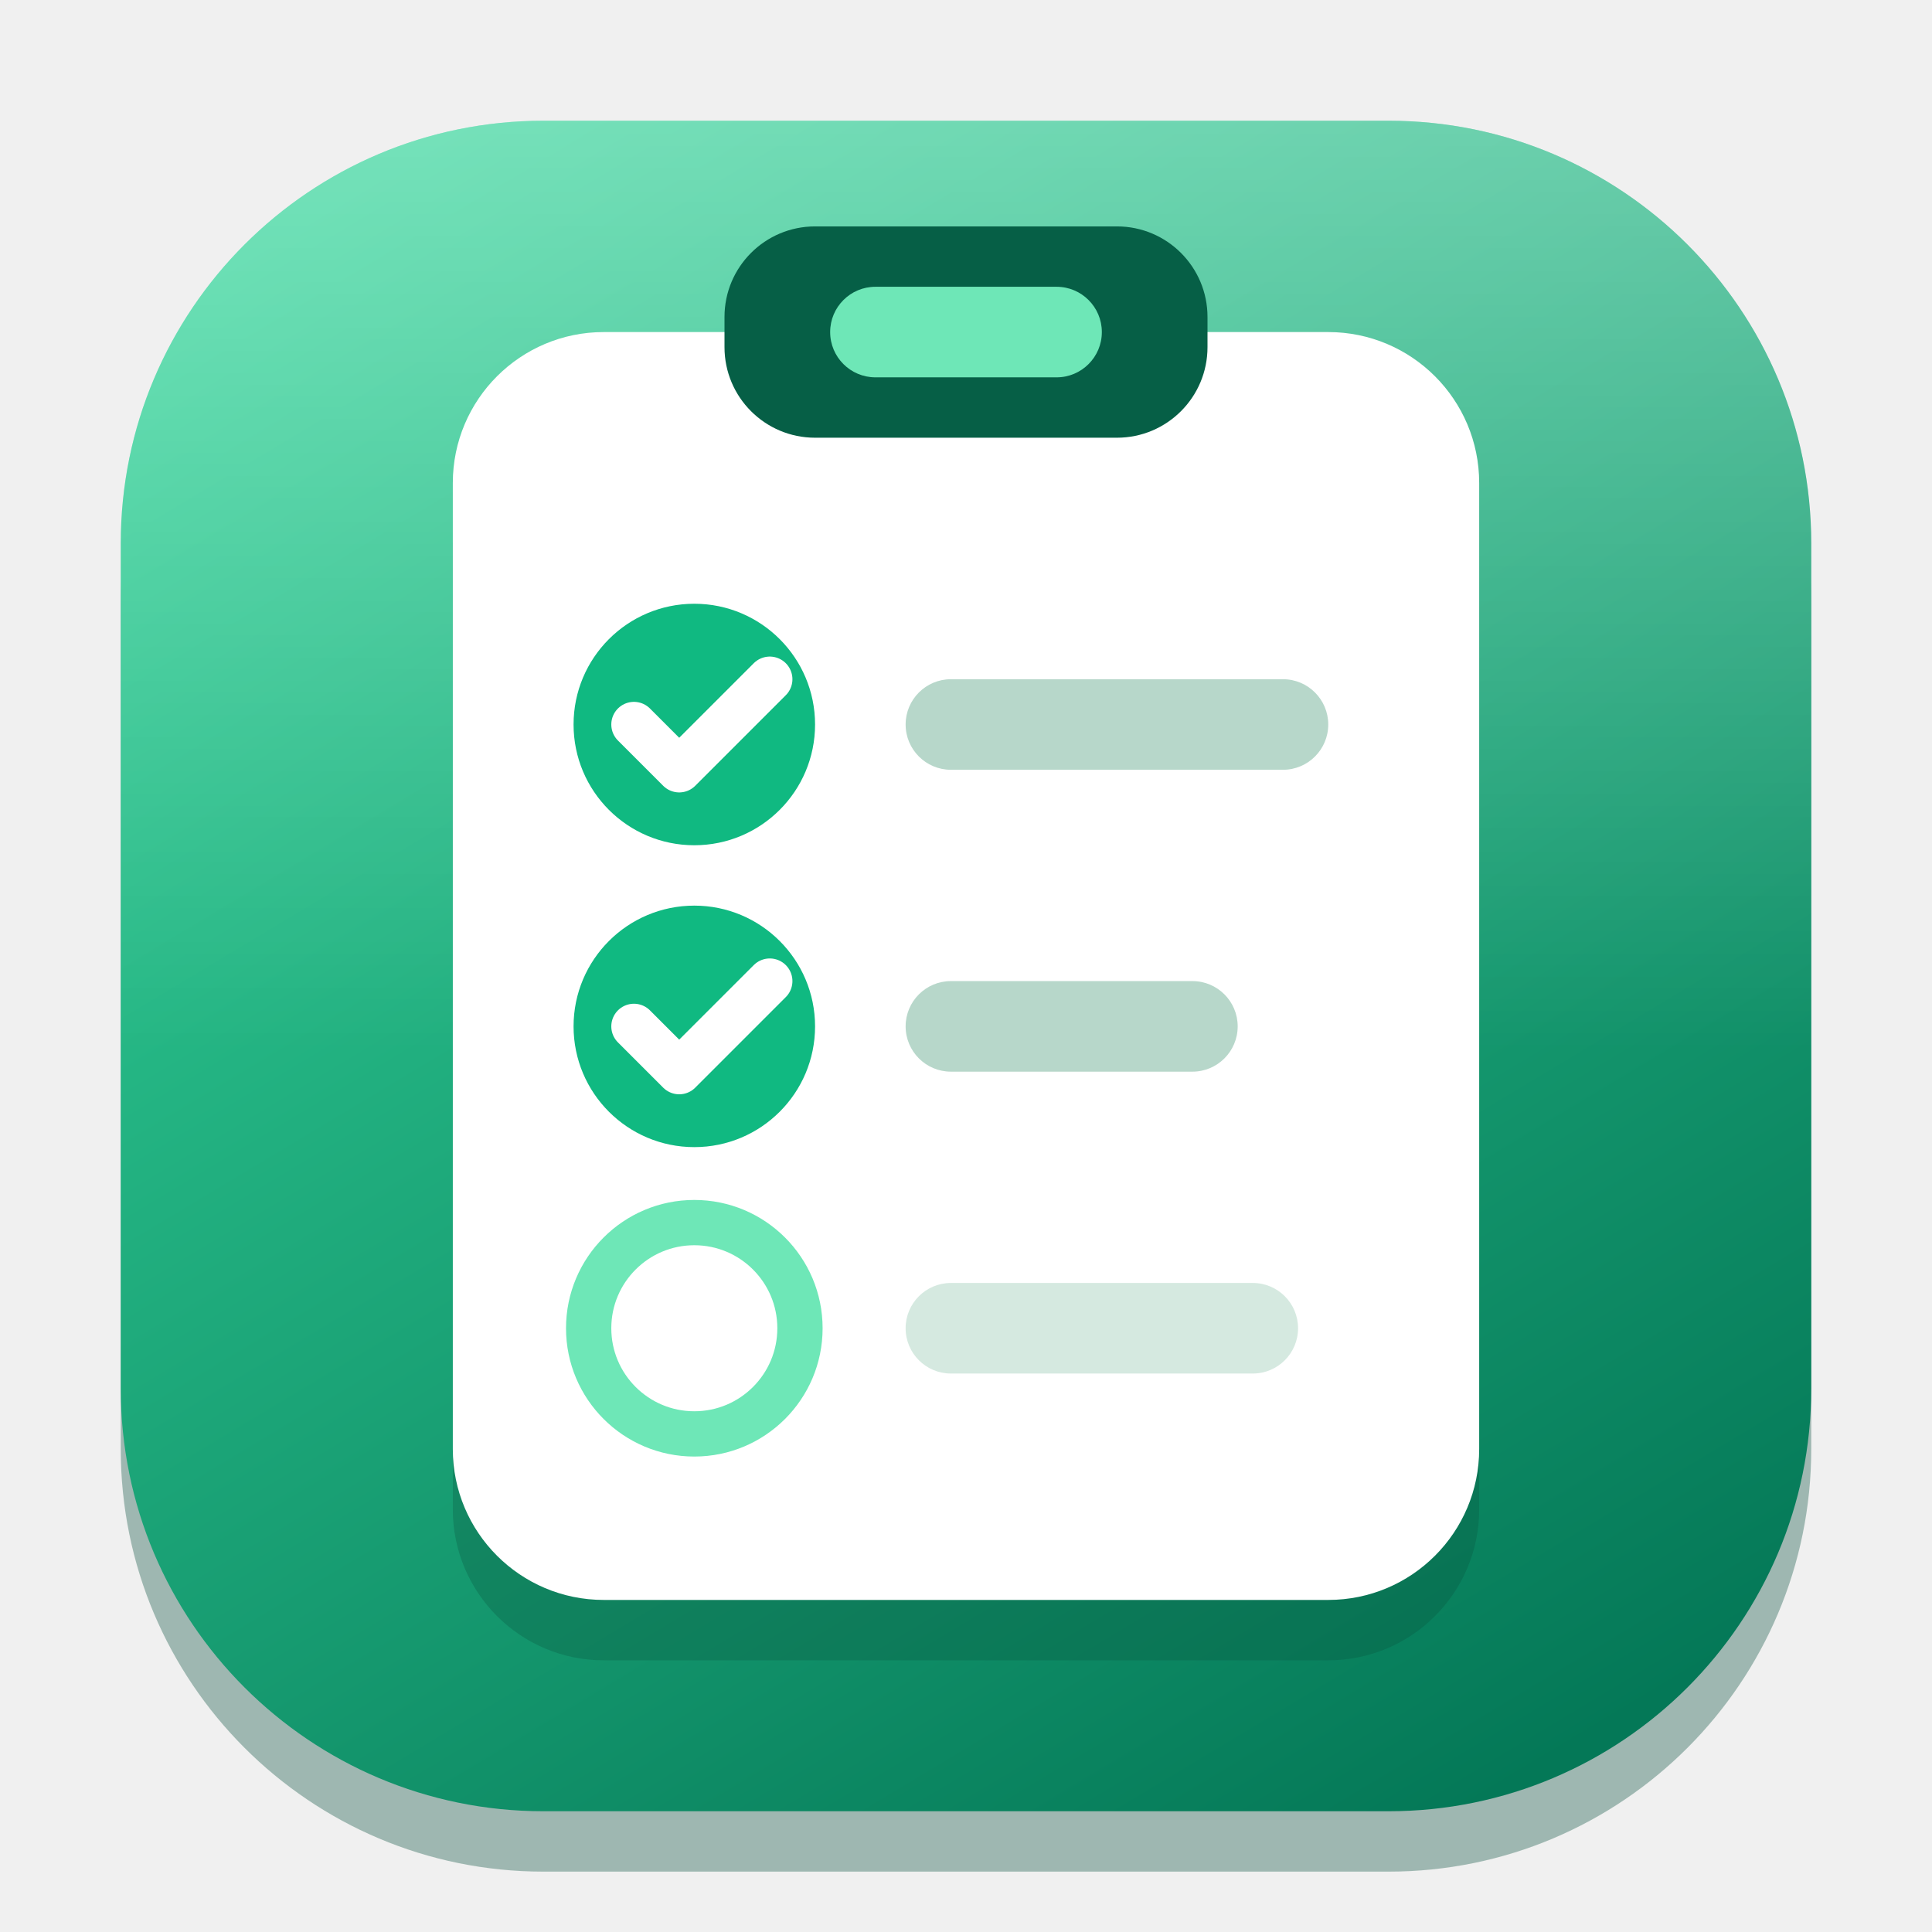
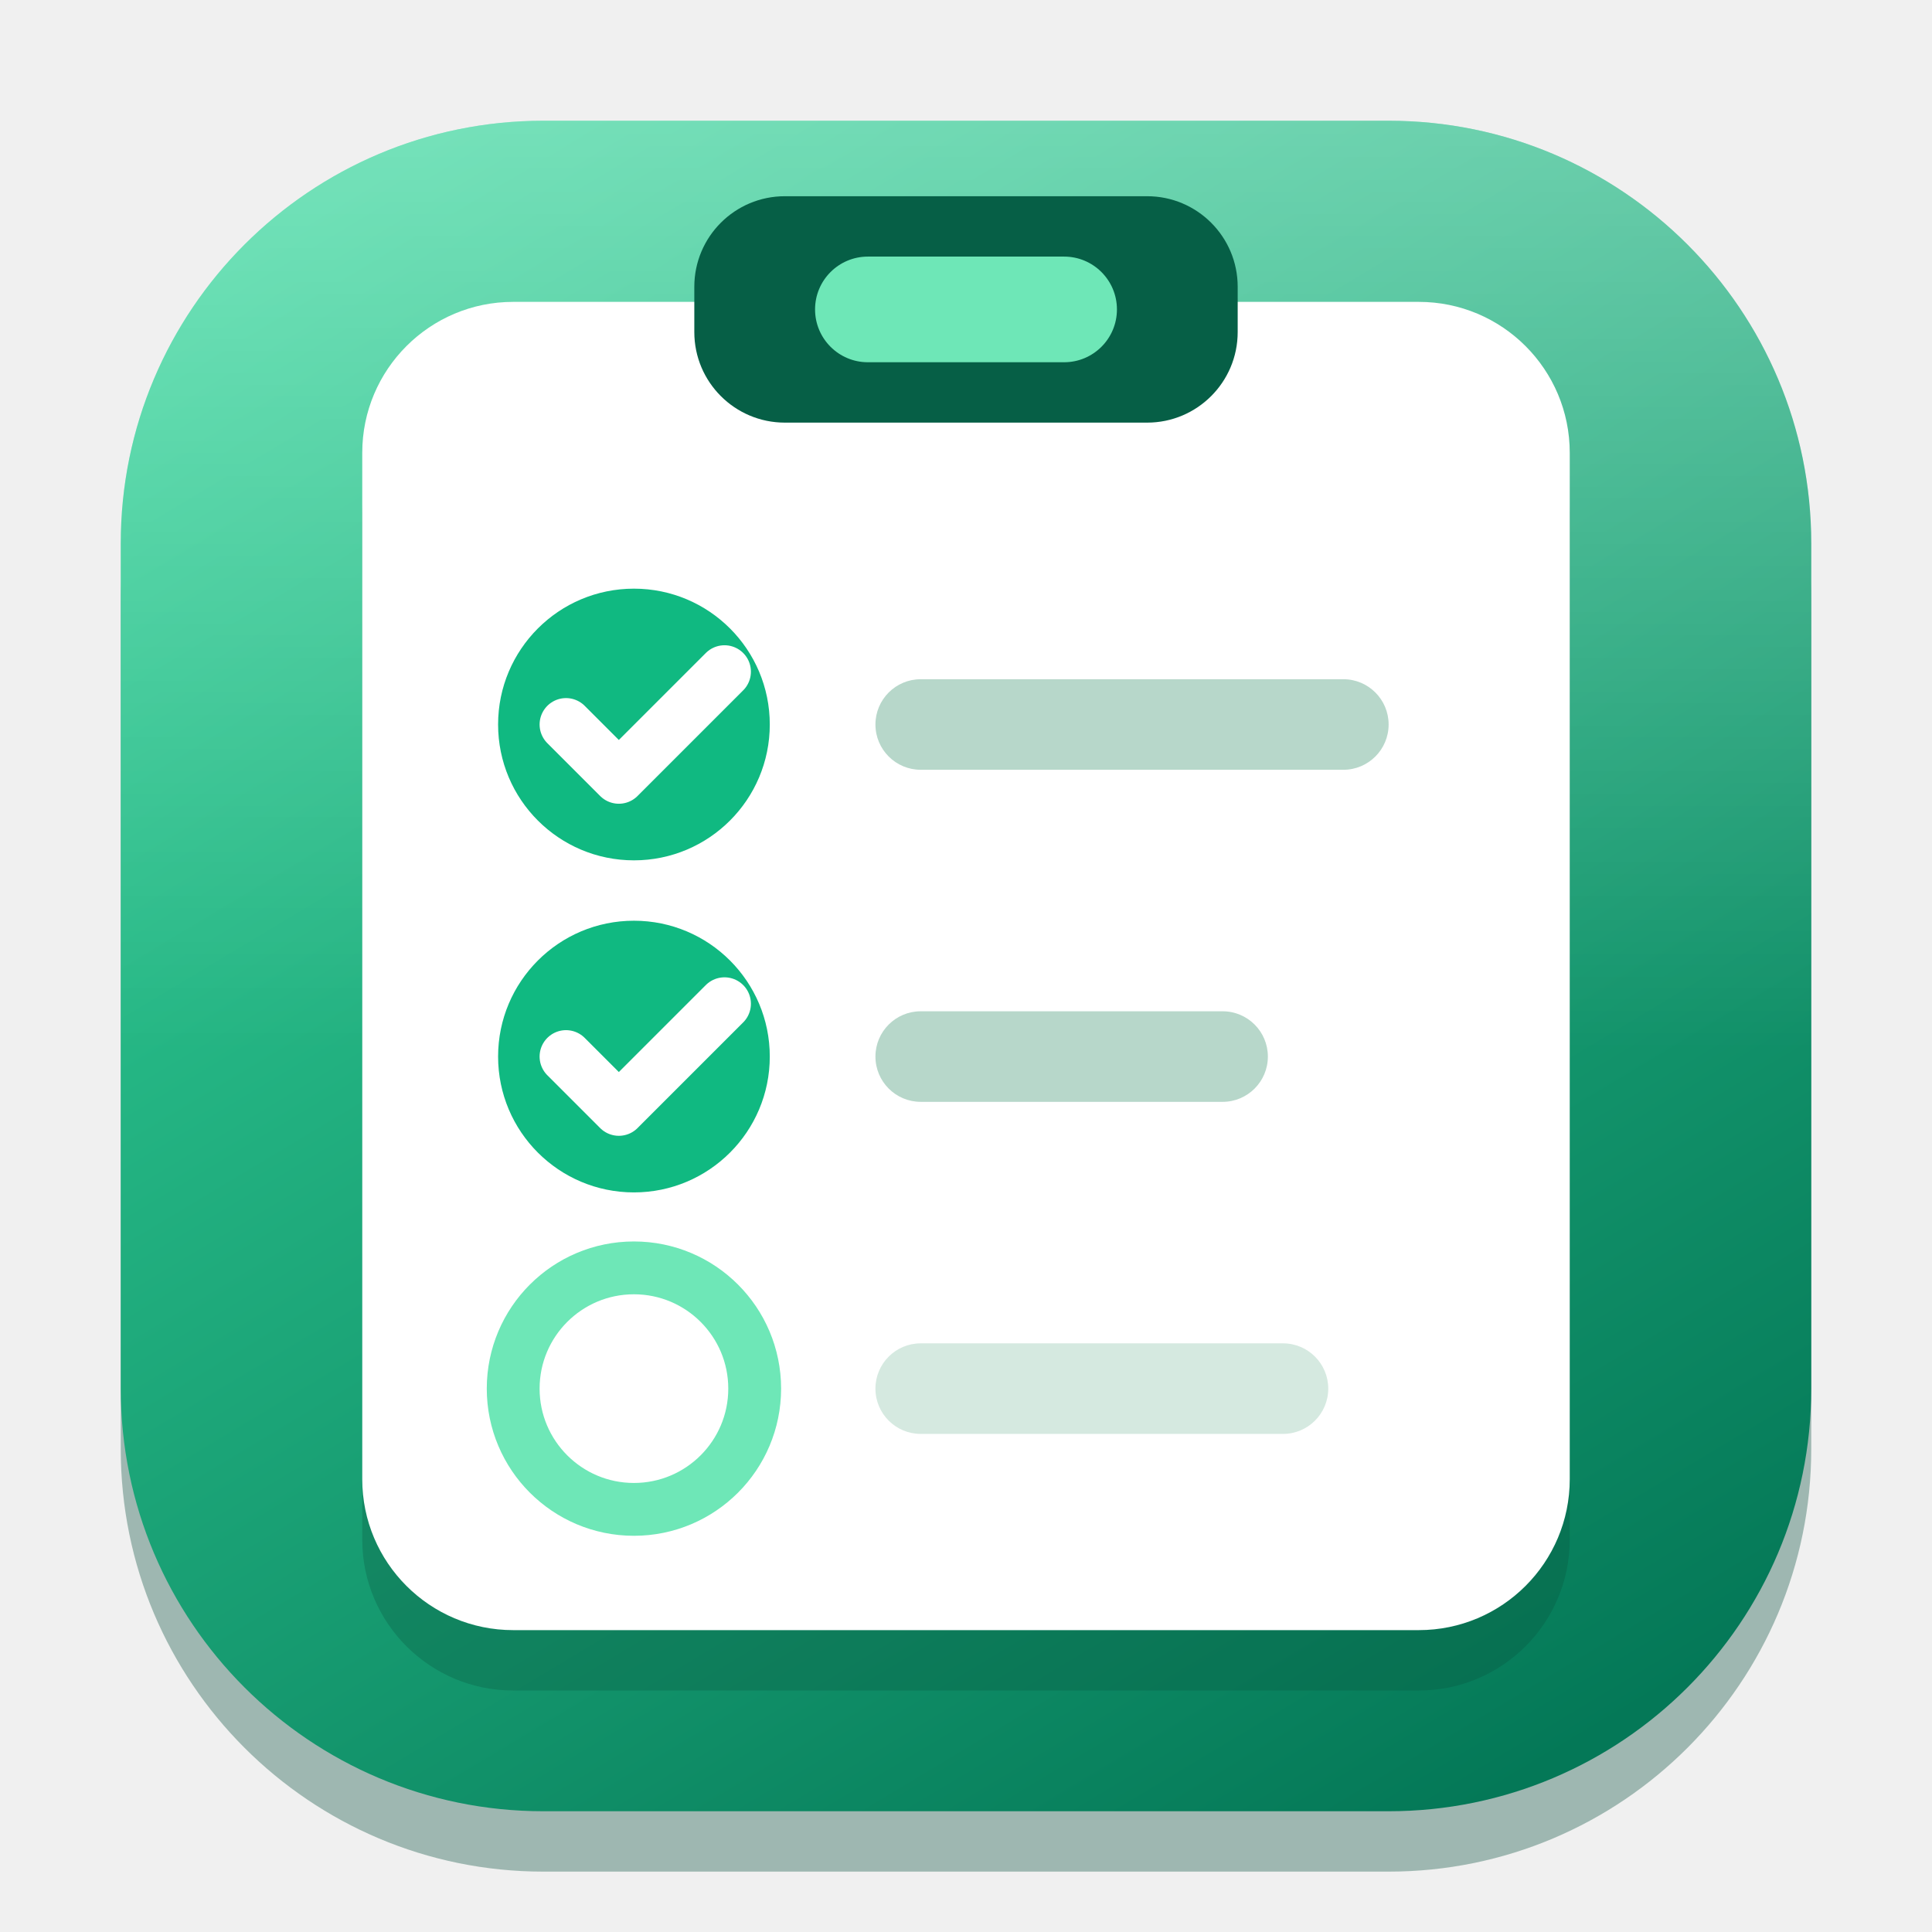
<svg xmlns="http://www.w3.org/2000/svg" viewBox="0 0 128 128" width="128" height="128">
  <defs>
    <linearGradient id="tile" x1="0.2" y1="0" x2="0.8" y2="1">
      <stop offset="0" stop-color="#34D399" />
      <stop offset="1" stop-color="#047857" />
    </linearGradient>
    <linearGradient id="gloss" x1="0" y1="0" x2="0" y2="1">
      <stop offset="0" stop-color="#FFFFFF" stop-opacity="0.32" />
      <stop offset="0.55" stop-color="#FFFFFF" stop-opacity="0" />
    </linearGradient>
  </defs>
  <rect x="8" y="12" width="112" height="112" rx="28" fill="#064E3B" opacity="0.35" />
  <rect x="8" y="8" width="112" height="112" rx="28" fill="url(#tile)" />
  <rect x="8" y="8" width="112" height="112" rx="28" fill="url(#gloss)" />
-   <rect x="30" y="26" width="68" height="84" rx="10" fill="#064E3B" opacity="0.28" />
-   <rect x="30" y="22" width="68" height="84" rx="10" fill="#FFFFFF" />
-   <rect x="48" y="15" width="32" height="14" rx="6" fill="#065F46" />
-   <rect x="55" y="19" width="18" height="6" rx="3" fill="#6EE7B7" />
-   <circle cx="46" cy="48" r="8" fill="#10B981" />
-   <path d="M42 48l3 3 6-6" fill="none" stroke="#FFFFFF" stroke-width="3" stroke-linecap="round" stroke-linejoin="round" />
-   <rect x="60" y="45" width="28" height="6" rx="3" fill="#B7D7CA" />
-   <circle cx="46" cy="68" r="8" fill="#10B981" />
-   <path d="M42 68l3 3 6-6" fill="none" stroke="#FFFFFF" stroke-width="3" stroke-linecap="round" stroke-linejoin="round" />
-   <rect x="60" y="65" width="22" height="6" rx="3" fill="#B7D7CA" />
-   <circle cx="46" cy="88" r="7" fill="none" stroke="#6EE7B7" stroke-width="3" />
-   <rect x="60" y="85" width="26" height="6" rx="3" fill="#D5E9E0" />
+   <rect x="24" y="24" width="80" height="88" rx="10" fill="#064E3B" opacity="0.28" />
+   <rect x="24" y="20" width="80" height="88" rx="10" fill="#FFFFFF" />
+   <rect x="46" y="13" width="36" height="15" rx="6" fill="#065F46" />
+   <rect x="54" y="17" width="20" height="7" rx="3.5" fill="#6EE7B7" />
+   <circle cx="42" cy="48" r="9" fill="#10B981" />
+   <path d="M37.500 48l3.500 3.500 7-7" fill="none" stroke="#FFFFFF" stroke-width="3.500" stroke-linecap="round" stroke-linejoin="round" />
+   <rect x="58" y="45" width="34" height="6" rx="3" fill="#B7D7CA" />
+   <circle cx="42" cy="70" r="9" fill="#10B981" />
+   <path d="M37.500 70l3.500 3.500 7-7" fill="none" stroke="#FFFFFF" stroke-width="3.500" stroke-linecap="round" stroke-linejoin="round" />
+   <rect x="58" y="67" width="26" height="6" rx="3" fill="#B7D7CA" />
+   <circle cx="42" cy="92" r="8" fill="none" stroke="#6EE7B7" stroke-width="3.500" />
+   <rect x="58" y="89" width="30" height="6" rx="3" fill="#D5E9E0" />
</svg>
